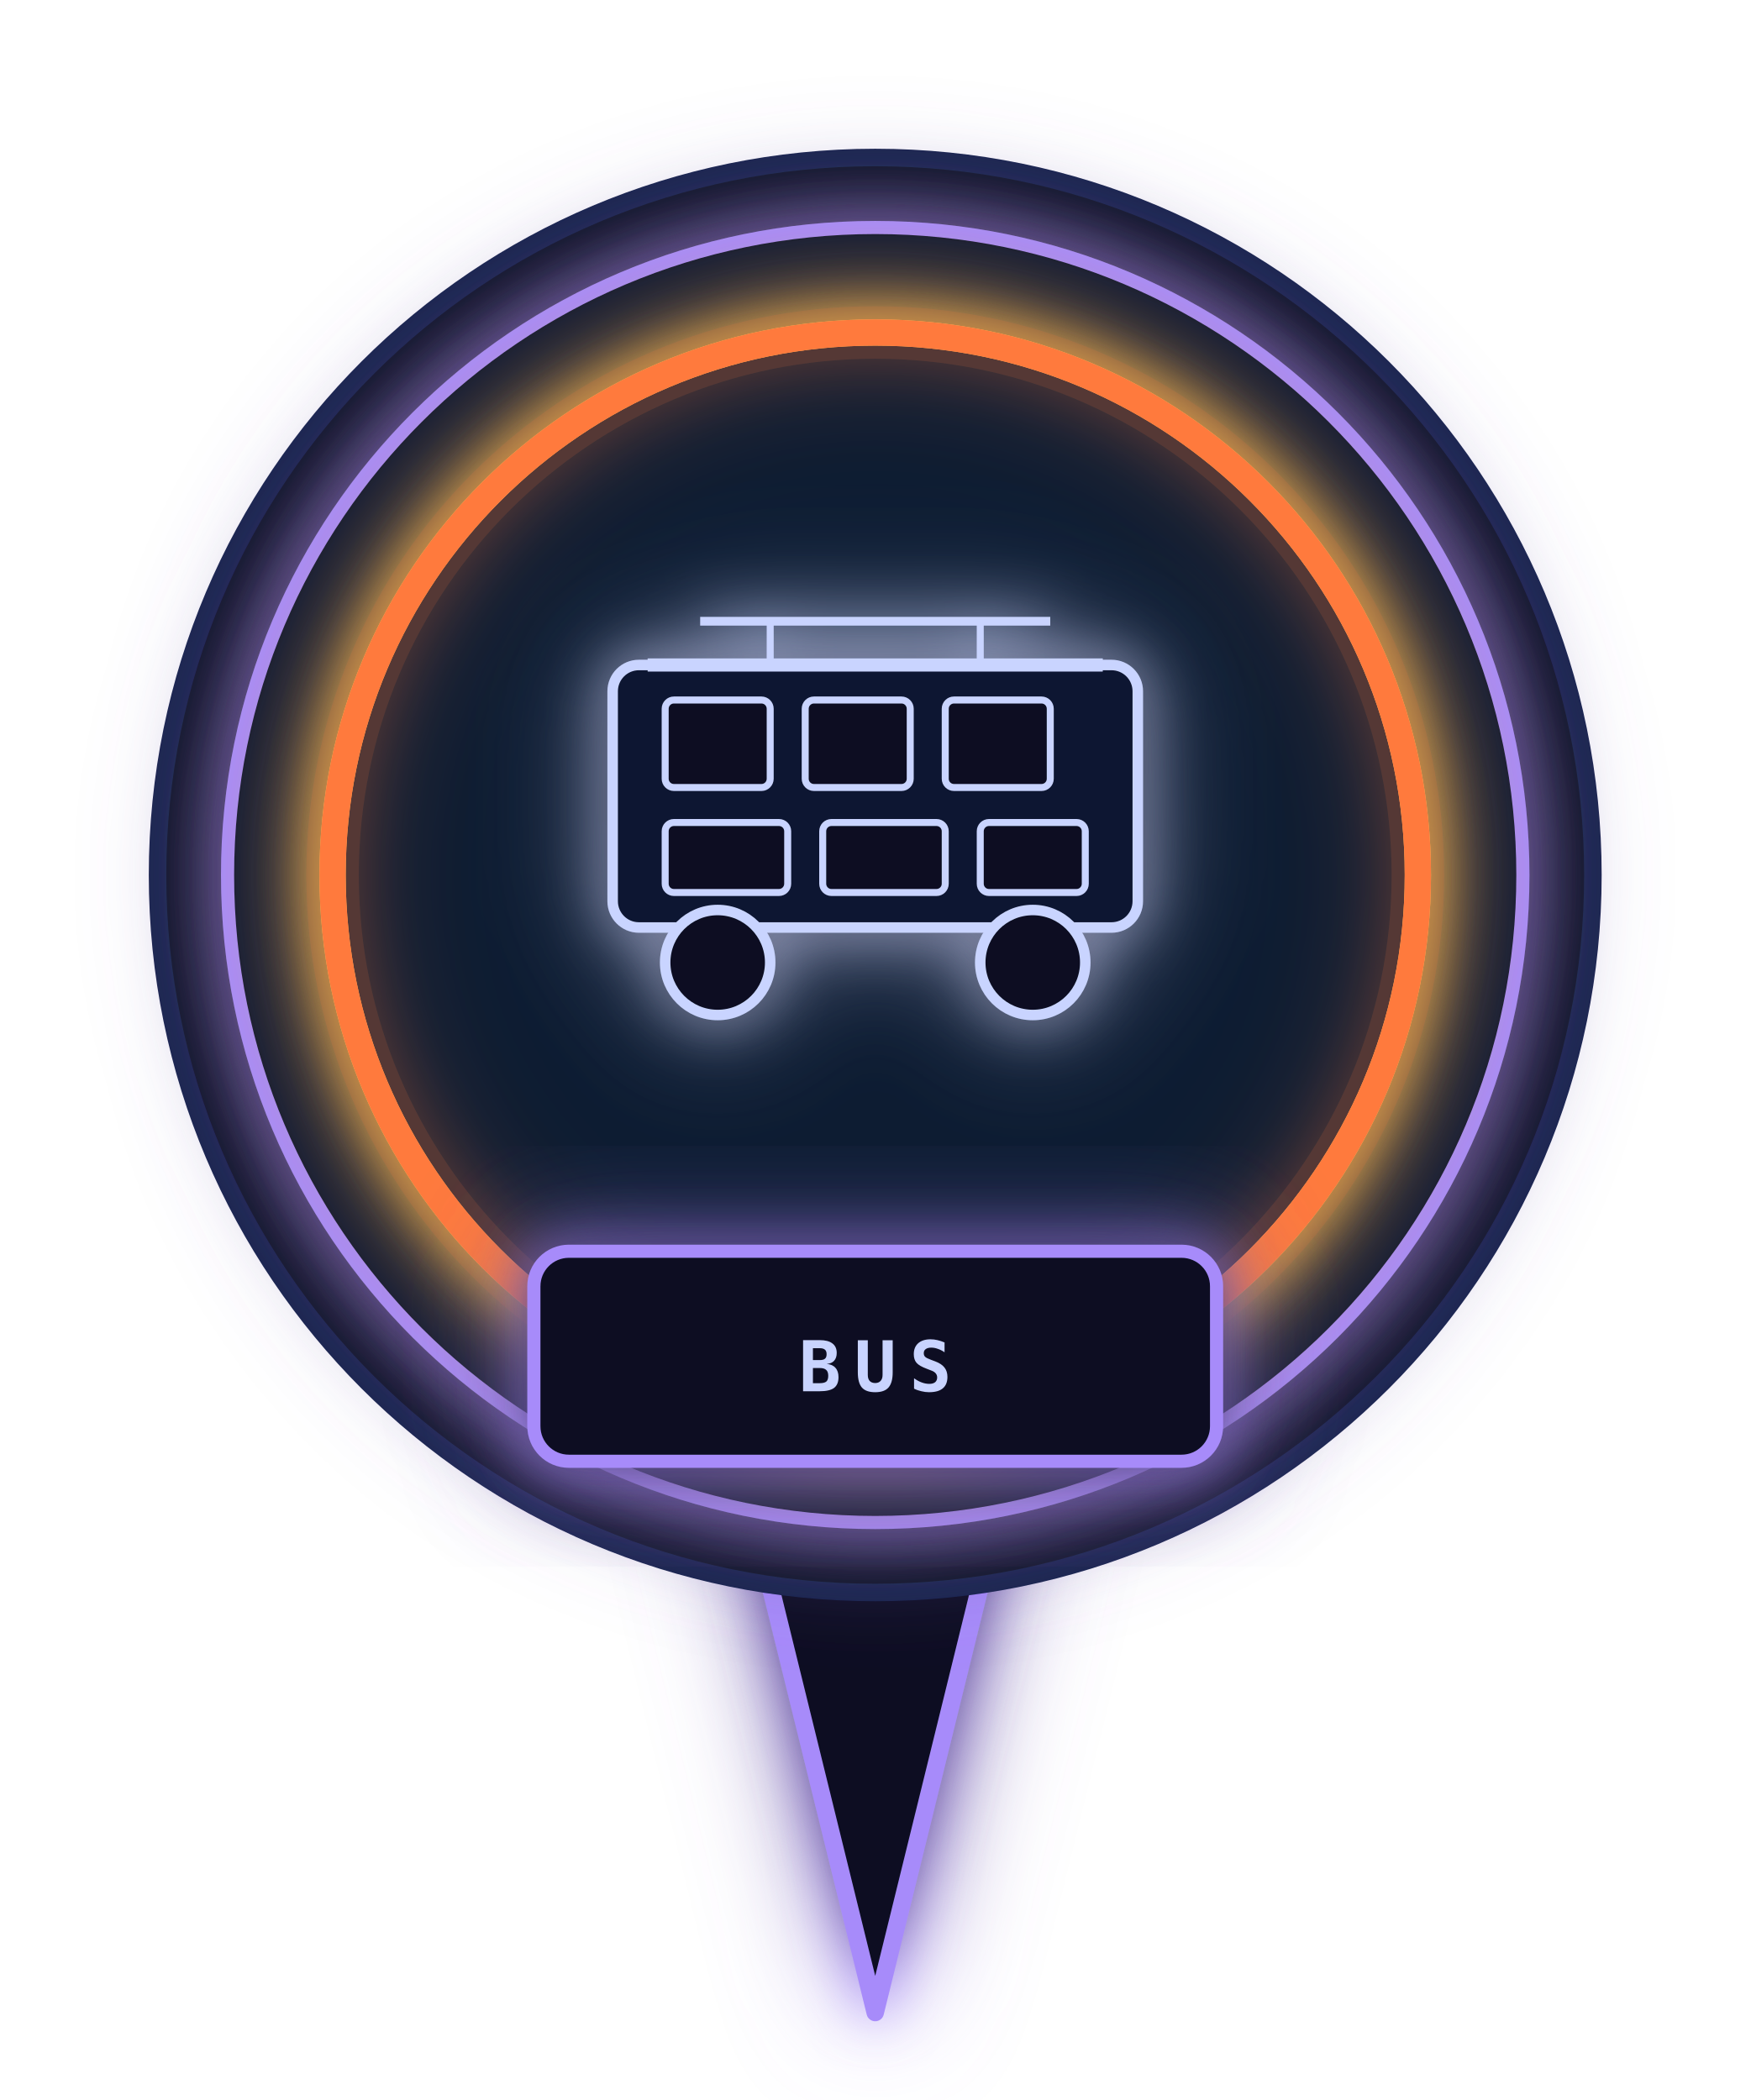
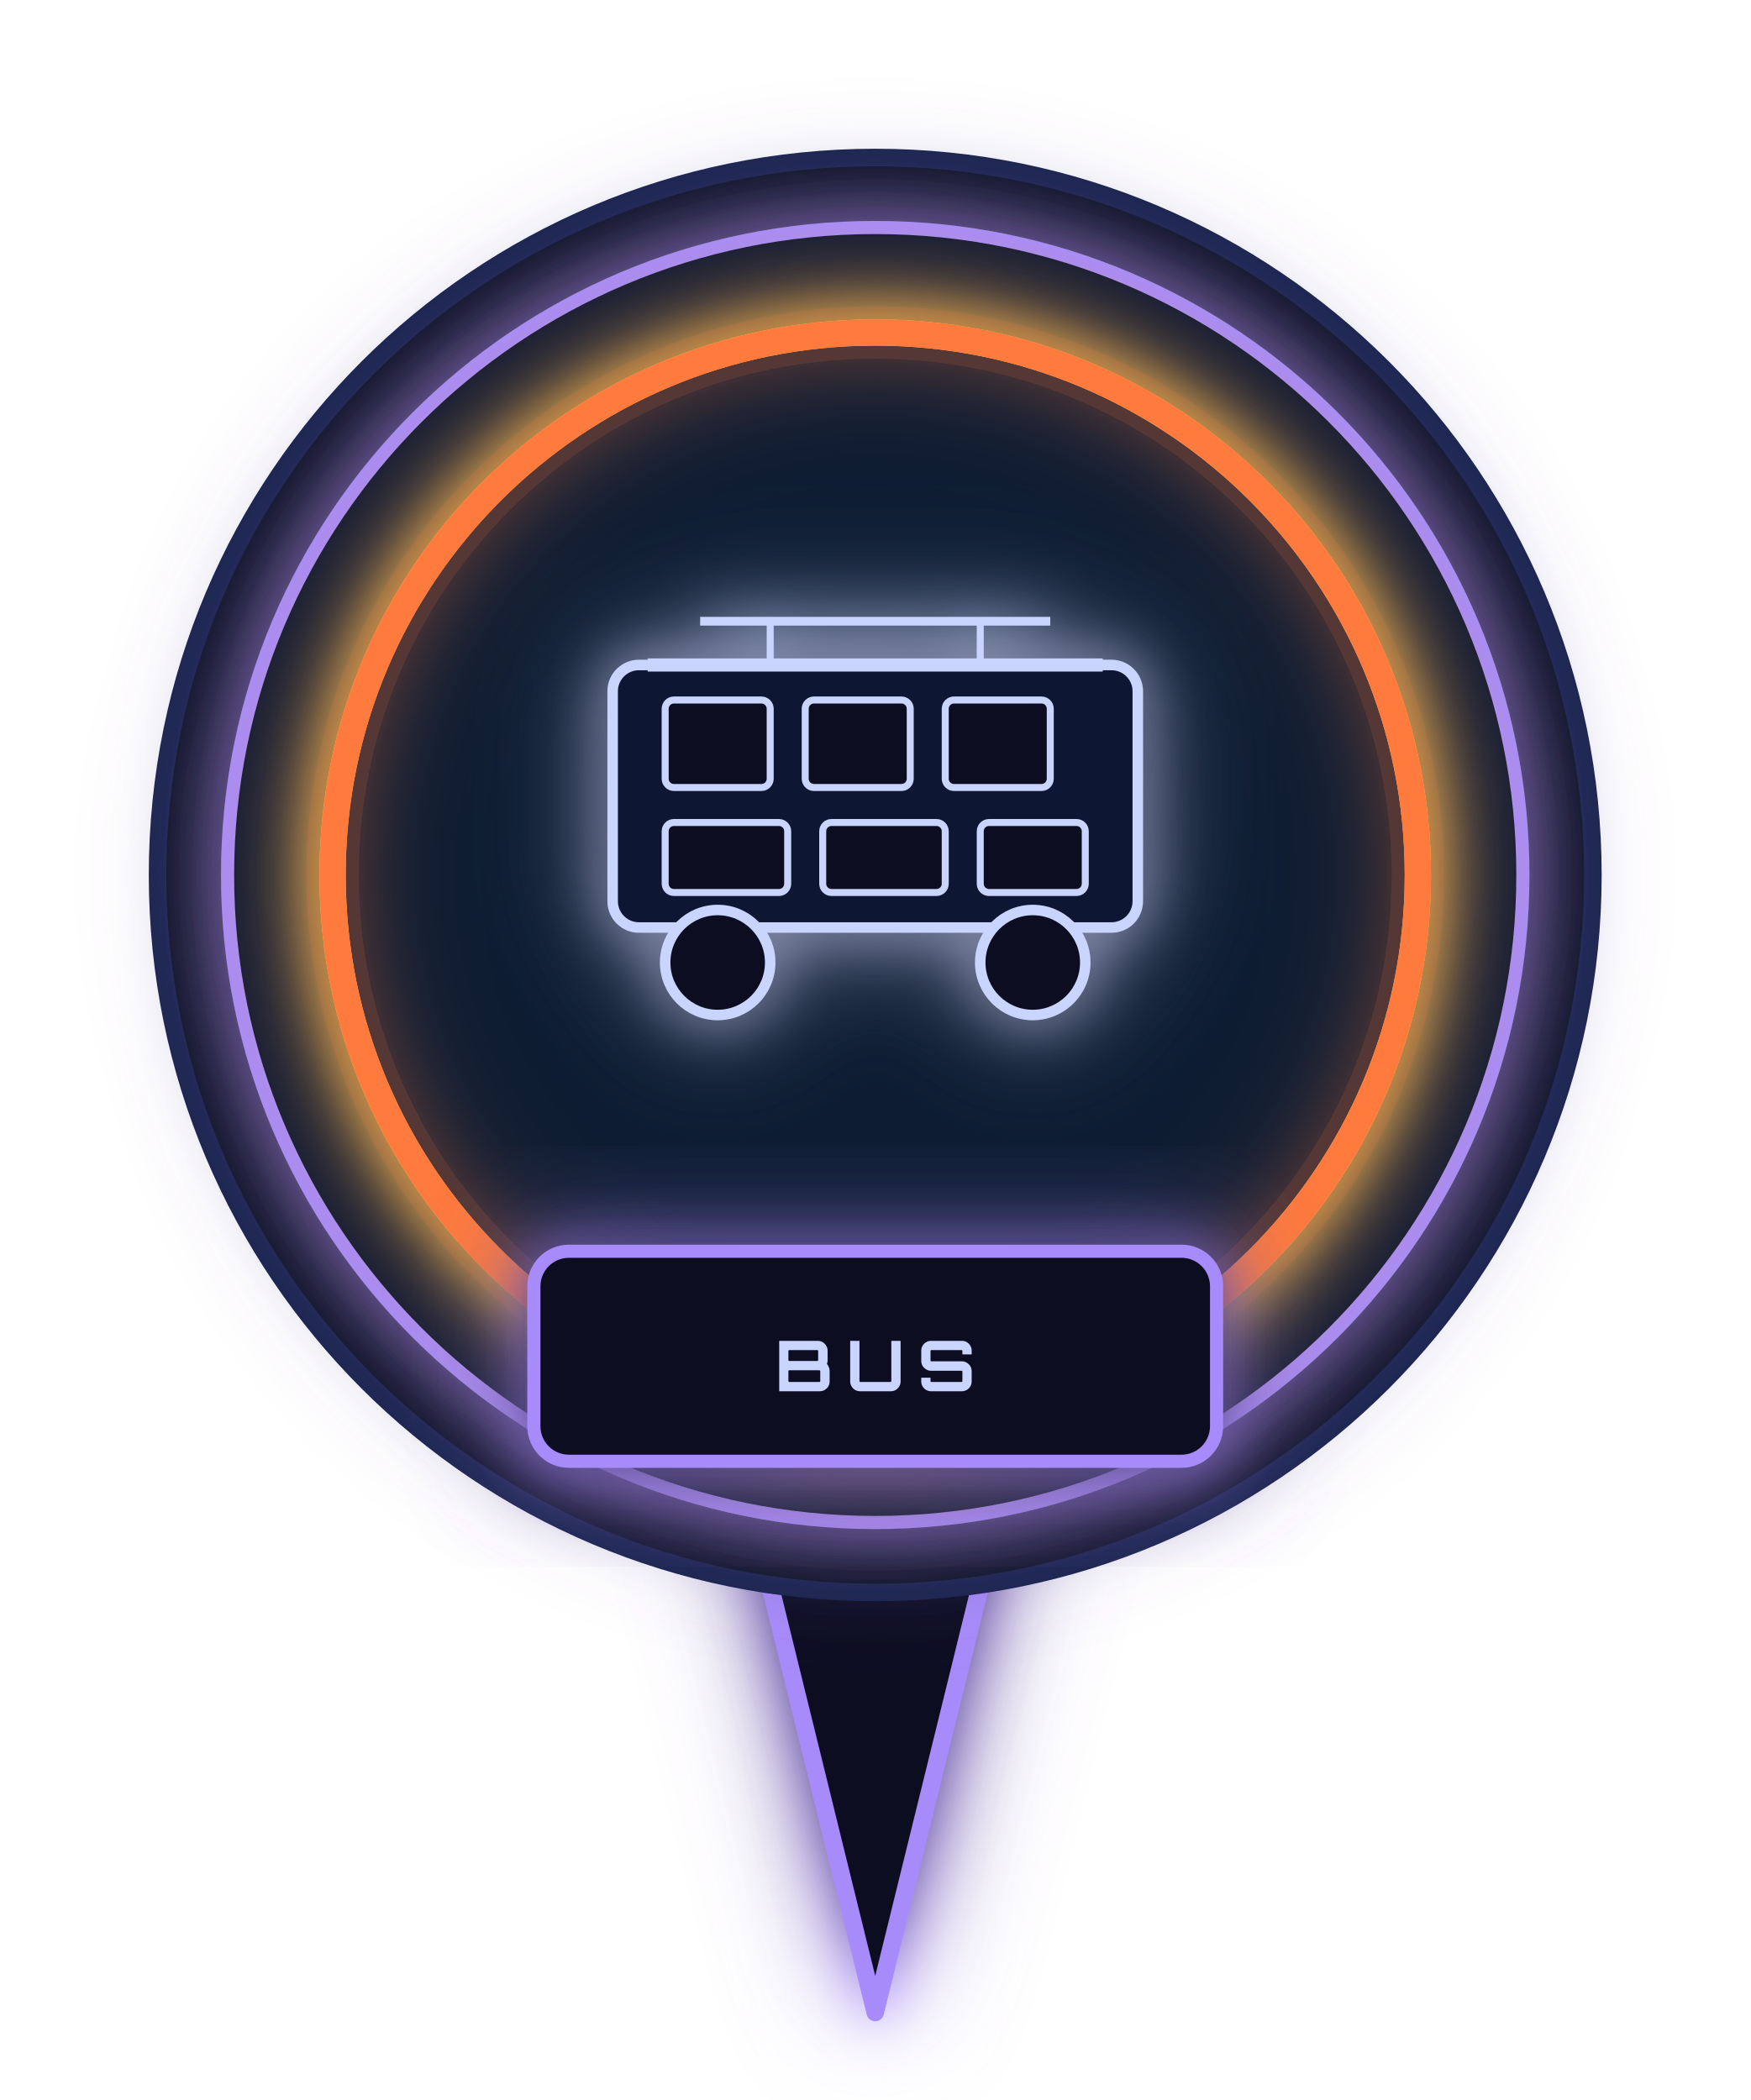
<svg xmlns="http://www.w3.org/2000/svg" viewBox="0 0 200 240" width="100%" height="100%">
  <defs>
    <filter id="neonGlow" x="-50%" y="-50%" width="200%" height="200%">
      <feGaussianBlur stdDeviation="3" result="blur1" />
      <feGaussianBlur stdDeviation="6" result="blur2" />
      <feMerge>
        <feMergeNode in="blur2" />
        <feMergeNode in="blur1" />
        <feMergeNode in="SourceGraphic" />
      </feMerge>
    </filter>
  </defs>
  <g>
    <path d="M 20,100 L 180,100 M 100,20 L 100,180" fill="none" stroke="#16224A" stroke-width="0.8" />
    <polygon points="100,230 84,165 116,165" fill="#0B1020" stroke="#A78BFA" stroke-width="2" filter="url(#neonGlow)" stroke-linejoin="round" />
    <circle cx="100" cy="100" r="82" fill="#0B1020" stroke="#16224A" stroke-width="2" />
    <circle cx="100" cy="100" r="74" fill="#0F1730" stroke="#A78BFA" stroke-width="1.5" filter="url(#neonGlow)" />
    <circle cx="100" cy="100" r="62" fill="#111A33" stroke="#FFE066" stroke-width="3" filter="url(#neonGlow)" />
    <circle id="station-accent" cx="100" cy="100" r="62" fill="none" stroke="#FF7A3D" stroke-width="3" />
    <circle id="station-accent-bloom" cx="100" cy="100" r="62" fill="none" stroke="#FF7A3D" stroke-width="6" opacity="0.3" filter="url(#neonGlow)" />
    <g id="station-glyph" transform="translate(100, 92)" filter="url(#neonGlow)">
      <rect x="-30" y="-16" width="60" height="30" rx="3" fill="#0F1730" stroke="#C9D4FF" stroke-width="1.2" />
      <rect x="-24" y="-12" width="12" height="10" rx="1" fill="#0B1020" stroke="#C9D4FF" stroke-width="0.8" />
      <rect x="-8" y="-12" width="12" height="10" rx="1" fill="#0B1020" stroke="#C9D4FF" stroke-width="0.8" />
      <rect x="8" y="-12" width="12" height="10" rx="1" fill="#0B1020" stroke="#C9D4FF" stroke-width="0.8" />
      <rect x="-24" y="2" width="14" height="8" rx="1" fill="#0B1020" stroke="#C9D4FF" stroke-width="0.8" />
      <rect x="-6" y="2" width="14" height="8" rx="1" fill="#0B1020" stroke="#C9D4FF" stroke-width="0.8" />
      <rect x="12" y="2" width="12" height="8" rx="1" fill="#0B1020" stroke="#C9D4FF" stroke-width="0.8" />
      <circle cx="-18" cy="18" r="6" fill="#0B1020" stroke="#C9D4FF" stroke-width="1.2" />
      <circle cx="18" cy="18" r="6" fill="#0B1020" stroke="#C9D4FF" stroke-width="1.2" />
      <line x1="-26" y1="-16" x2="26" y2="-16" stroke="#C9D4FF" stroke-width="1.5" />
      <line x1="-20" y1="-21" x2="20" y2="-21" stroke="#C9D4FF" stroke-width="1" />
      <line x1="-12" y1="-16" x2="-12" y2="-21" stroke="#C9D4FF" stroke-width="0.8" />
      <line x1="12" y1="-16" x2="12" y2="-21" stroke="#C9D4FF" stroke-width="0.8" />
    </g>
    <g transform="translate(100, 155)">
      <rect id="station-plate" x="-39" y="-12" width="78" height="24" rx="4" fill="#0B1020" stroke="#A78BFA" stroke-width="1.5" filter="url(#neonGlow)" />
-       <text id="station-label" x="0" y="4" font-family="'Orbitron', 'Share Tech Mono', monospace" font-size="8" font-weight="bold" fill="#C9D4FF" text-anchor="middle" letter-spacing="1.5">BUS</text>
+       <g id="station-label" fill="#C9D4FF">
+         <path d="M-10.97,4.00 L-10.97,-1.76 L-6.56,-1.76 Q-6.25,-1.76 -6.00,-1.61 Q-5.75,-1.46 -5.60,-1.20 Q-5.44,-0.95 -5.44,-0.65 L-5.44,0.48 Q-5.44,0.58 -5.46,0.68 Q-5.48,0.78 -5.52,0.86 Q-5.38,1.05 -5.30,1.25 Q-5.21,1.45 -5.21,1.65 L-5.21,2.89 Q-5.21,3.19 -5.36,3.44 Q-5.52,3.70 -5.77,3.85 Q-6.03,4.00 -6.33,4.00 L-10.97,4.00 L-10.97,4.00 ZM-9.82,2.94 L-6.38,2.94 Q-6.34,2.94 -6.31,2.91 Q-6.28,2.88 -6.28,2.84 L-6.28,1.70 Q-6.28,1.66 -6.31,1.63 Q-6.34,1.60 -6.38,1.60 L-9.82,1.60 Q-9.86,1.60 -9.89,1.63 Q-9.92,1.66 -9.92,1.70 L-9.92,2.84 Q-9.92,2.88 -9.89,2.91 Q-9.86,2.94 -9.82,2.94 ZM-9.82,0.54 L-6.60,0.54 Q-6.56,0.54 -6.54,0.51 Q-6.52,0.48 -6.52,0.44 L-6.52,-0.60 Q-6.52,-0.64 -6.54,-0.67 Q-6.56,-0.70 -6.60,-0.70 L-9.82,-0.70 Q-9.86,-0.70 -9.89,-0.67 Q-9.92,-0.64 -9.92,-0.60 L-9.92,0.44 Q-9.92,0.48 -9.89,0.51 Q-9.86,0.54 -9.82,0.54 ZM-1.74,4.00 Q-2.05,4.00 -2.30,3.85 Q-2.55,3.70 -2.70,3.44 Q-2.86,3.19 -2.86,2.89 L-2.86,-1.76 L-1.80,-1.76 L-1.80,2.84 Q-1.80,2.88 -1.77,2.91 Q-1.74,2.94 -1.70,2.94 L1.74,2.94 Q1.78,2.94 1.81,2.91 Q1.84,2.88 1.84,2.84 L1.84,-1.76 L2.90,-1.76 L2.90,2.89 Q2.90,3.19 2.75,3.44 Q2.60,3.70 2.35,3.85 Q2.10,4.00 1.79,4.00 L-1.74,4.00 L-1.74,4.00 ZM6.37,4.00 Q6.07,4.00 5.82,3.85 Q5.56,3.70 5.41,3.44 Q5.26,3.19 5.26,2.89 L5.26,2.45 L6.32,2.45 L6.32,2.84 Q6.32,2.88 6.34,2.91 Q6.37,2.94 6.41,2.94 L9.86,2.94 Q9.90,2.94 9.93,2.91 Q9.96,2.88 9.96,2.84 L9.96,1.74 Q9.96,1.70 9.93,1.68 Q9.90,1.66 9.86,1.66 L6.37,1.66 Q6.07,1.66 5.82,1.50 Q5.56,1.35 5.41,1.10 Q5.26,0.85 5.26,0.54 L5.26,-0.65 Q5.26,-0.95 5.41,-1.20 Q5.56,-1.46 5.82,-1.61 Q6.07,-1.76 6.37,-1.76 L9.91,-1.76 Q10.21,-1.76 10.46,-1.61 Q10.72,-1.46 10.87,-1.20 Q11.02,-0.95 11.02,-0.65 L11.02,-0.21 L9.96,-0.21 L9.96,-0.60 Q9.96,-0.64 9.93,-0.67 Q9.90,-0.70 9.86,-0.70 L6.41,-0.70 Q6.37,-0.70 6.34,-0.67 Q6.32,-0.64 6.32,-0.60 L6.32,0.50 Q6.32,0.54 6.34,0.56 Q6.37,0.58 6.41,0.58 L9.91,0.58 Q10.21,0.58 10.46,0.74 Q10.72,0.89 10.87,1.14 Q11.02,1.39 11.02,1.70 L11.02,2.89 Q11.02,3.19 10.87,3.44 Q10.72,3.70 10.46,3.85 Q10.21,4.00 9.91,4.00 L6.37,4.00 Z" />
+       </g>
    </g>
  </g>
</svg>
